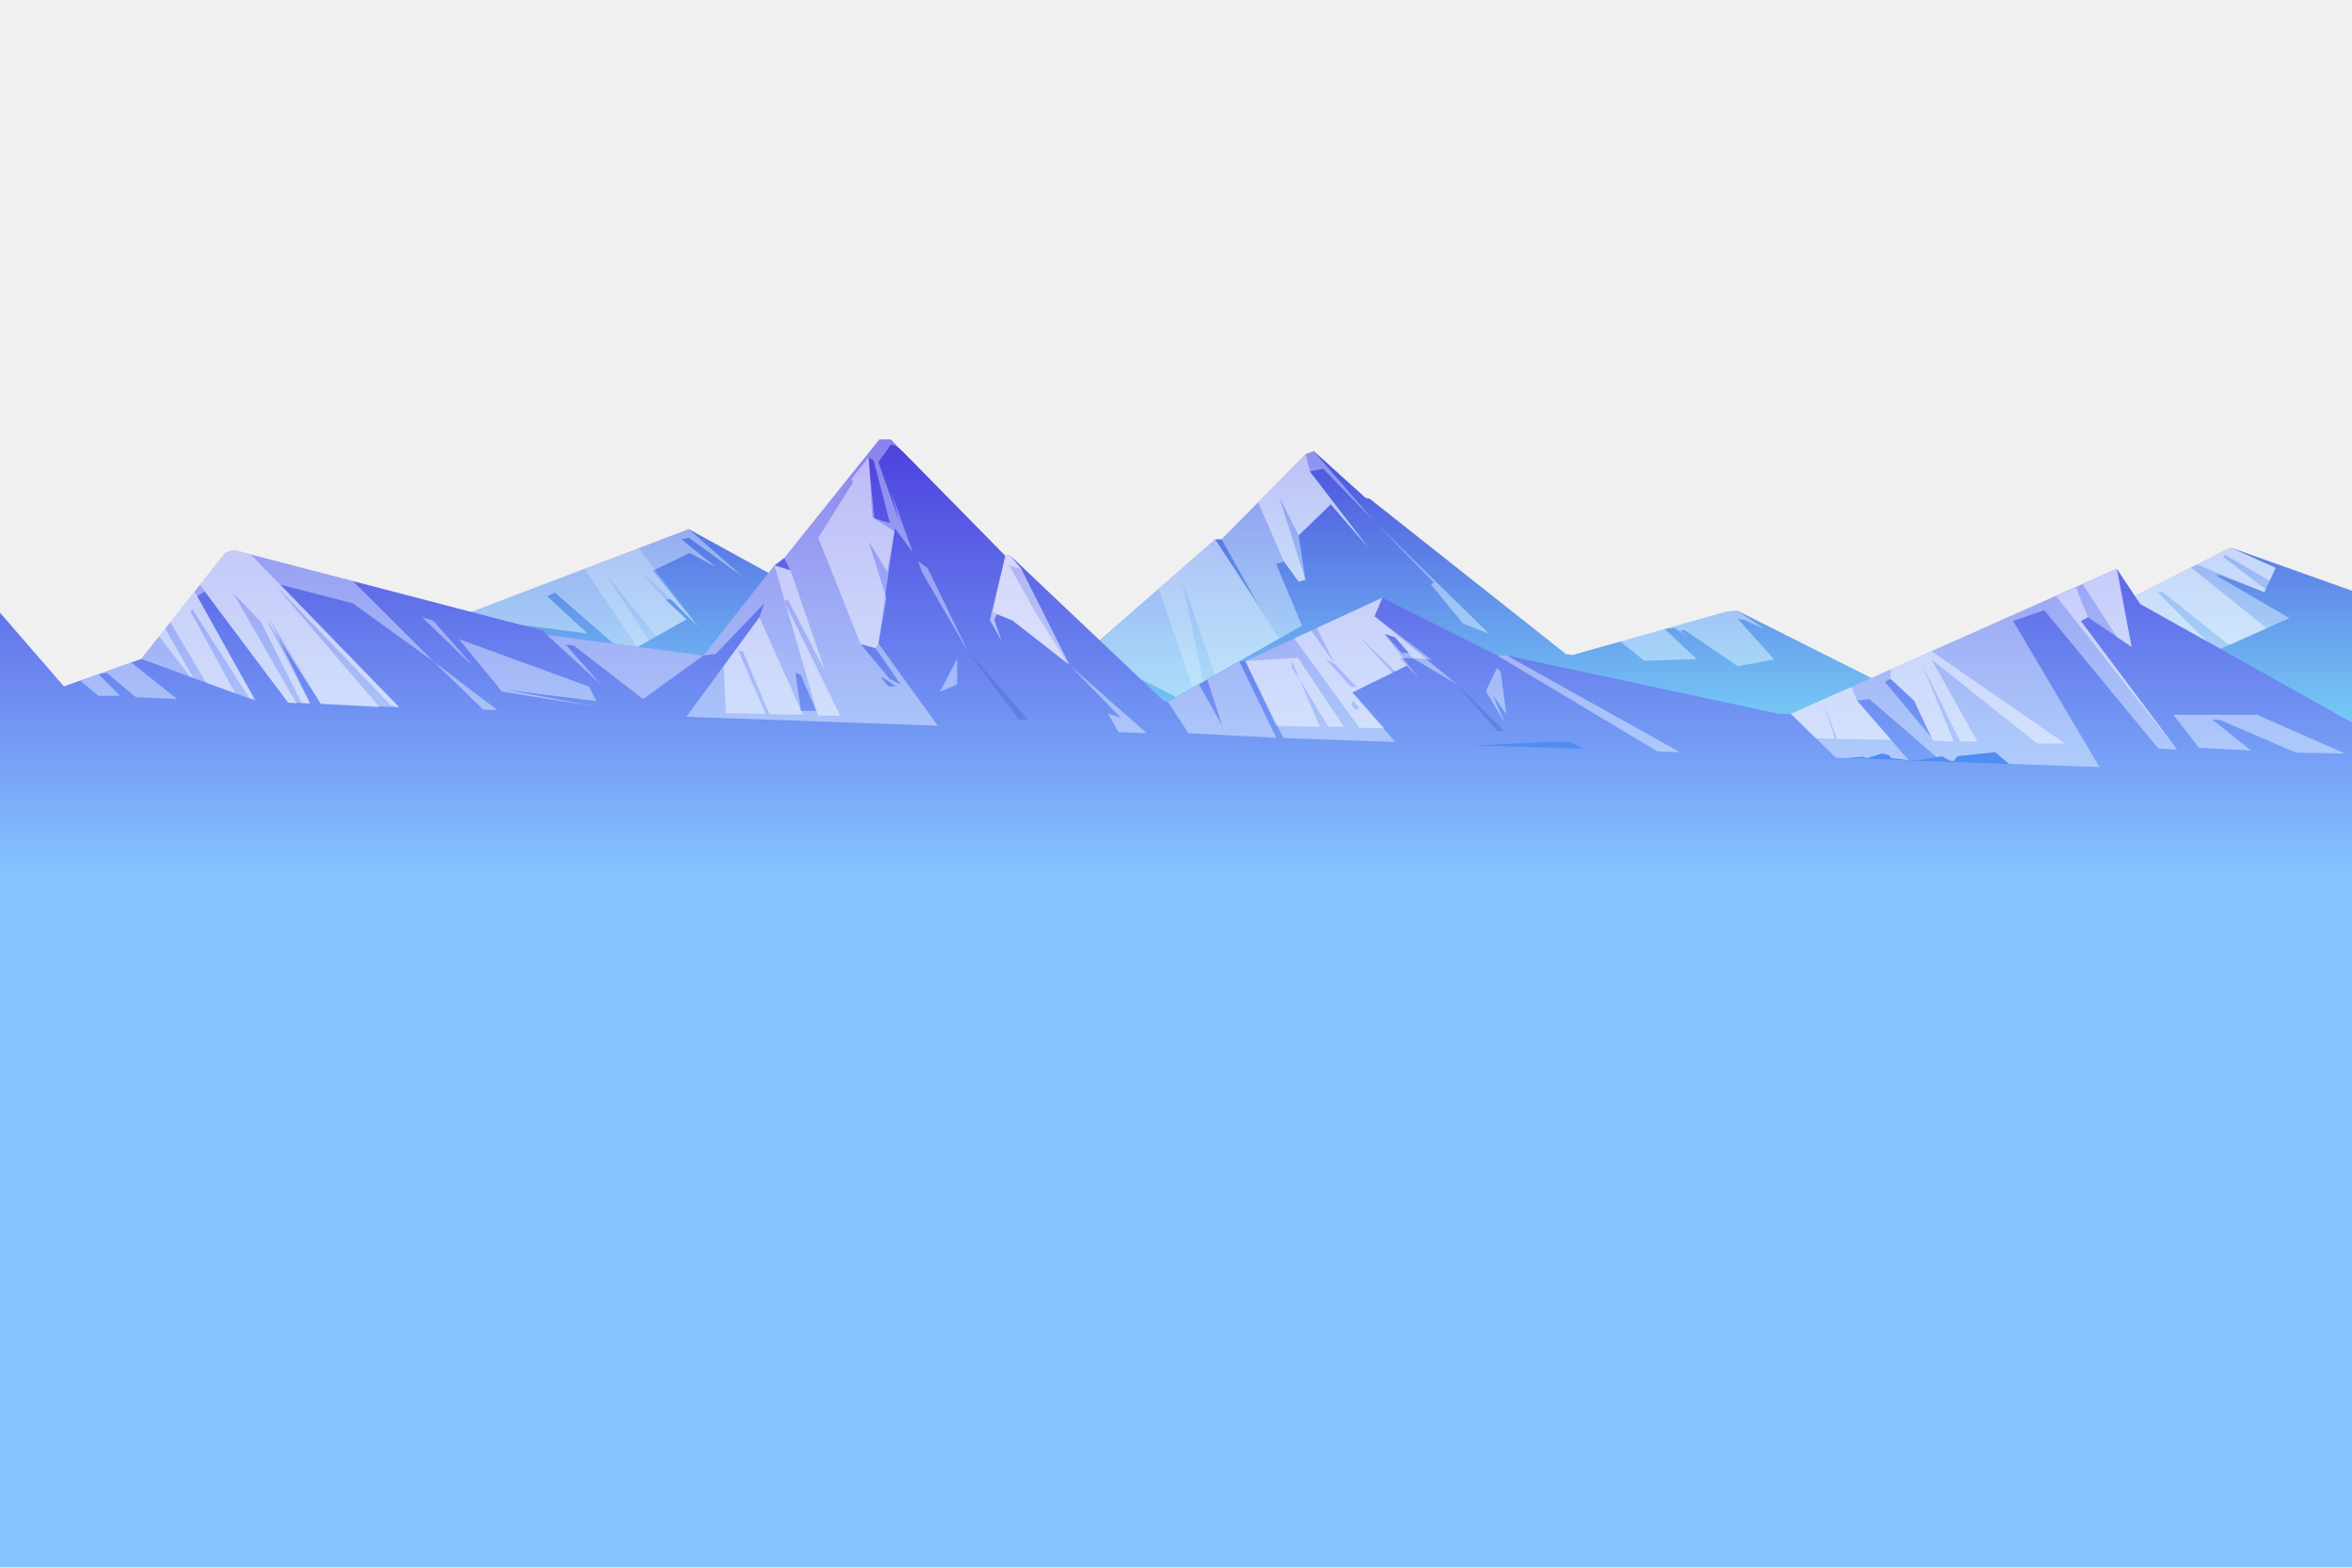
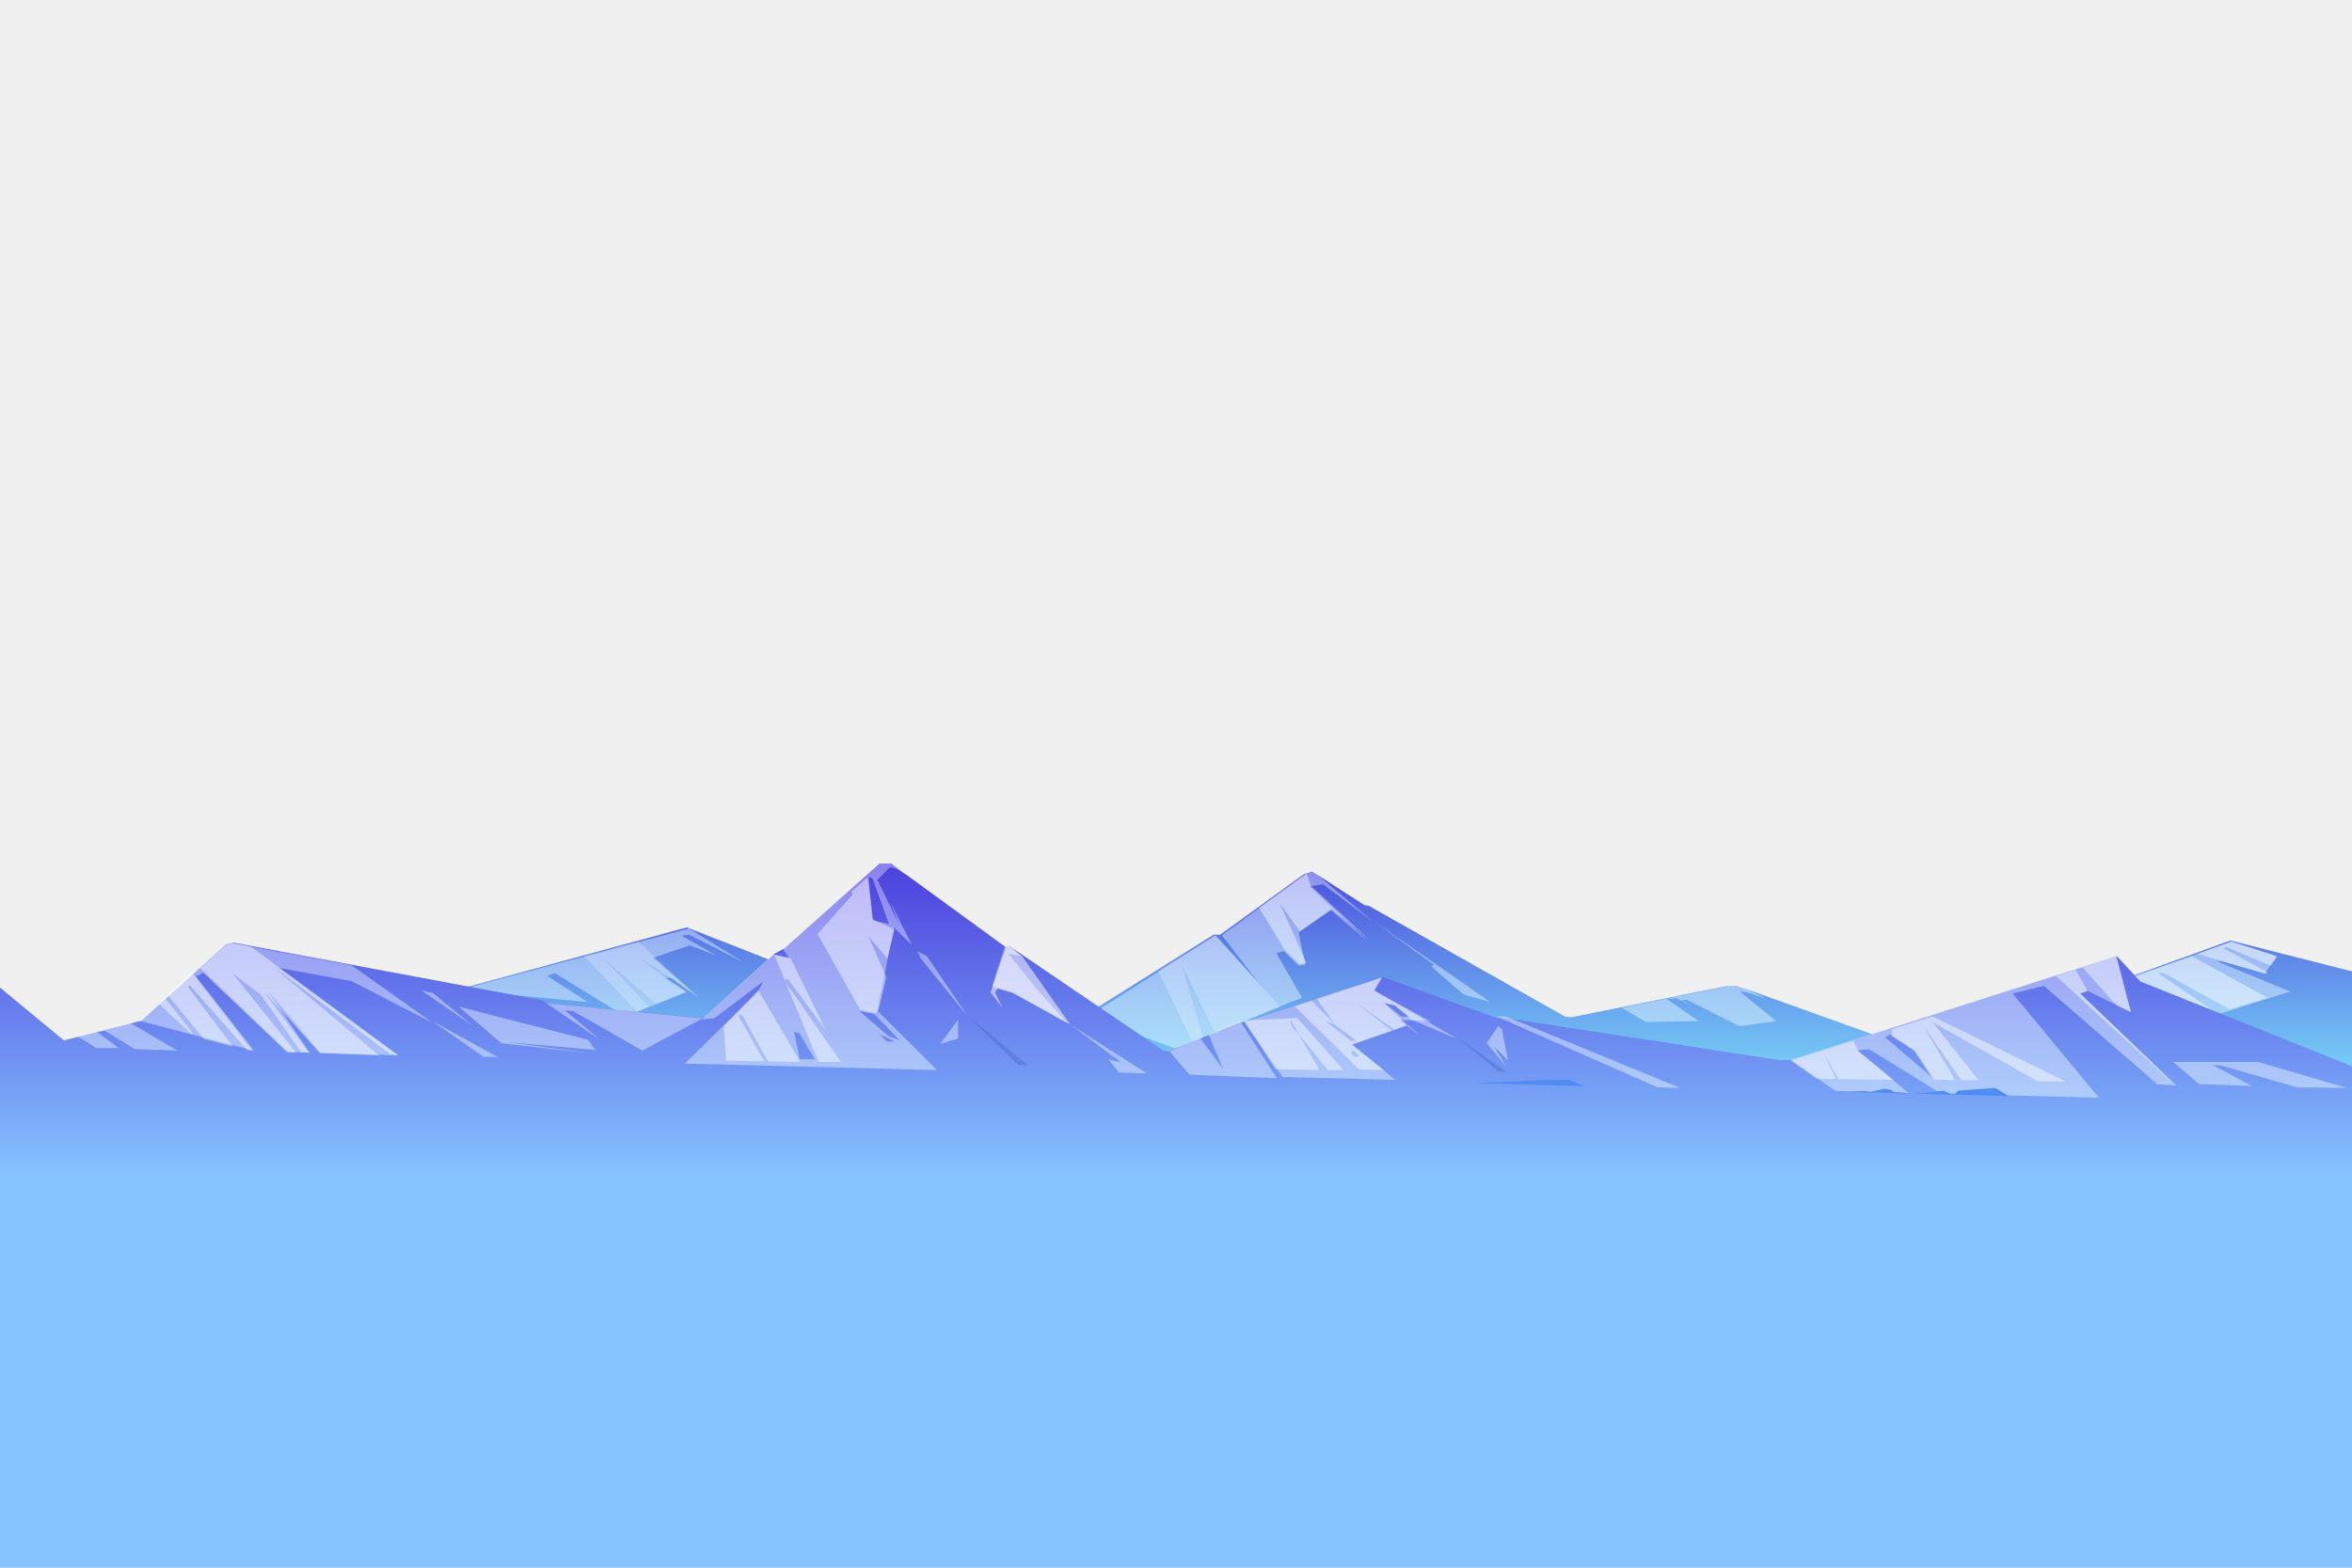
<svg xmlns="http://www.w3.org/2000/svg" width="1446" height="964" viewBox="0 0 1446 964" fill="none">
-   <path fill-rule="evenodd" clip-rule="evenodd" d="M144.595 420.144L215.853 402.246L221.695 402.203L423.451 325.381L481.158 357.088L486.641 358.403L558.688 391.711L564.171 393.012L586.637 400.874L622.251 406.478L525.212 388.251L528.327 387.965L576.172 367.566L586.594 364.393L638.098 390.596L641.472 390.367L650.702 398.93L663.65 404.748L747.051 331.643H751.028L802.733 279.294L807.686 277.378L839.625 306.211L842.037 306.626L962.804 402.246L966.88 402.747L1061.72 375.986L1068.3 375.614L1184.46 433.981L1258.44 391.511L1262.82 391.711L1371.31 336.689L1446 363.263V509.917L144.595 509.703V420.144Z" fill="url(#paint0_linear_4_3674)" />
+   <path fill-rule="evenodd" clip-rule="evenodd" d="M143 637.914L214.345 625.138L220.194 625.108L422.198 570.267L479.975 592.901L485.465 593.84L557.6 617.617L563.09 618.546L585.583 624.158L621.241 628.159L524.084 615.148L527.202 614.944L575.106 600.382L585.54 598.116L637.108 616.821L640.486 616.658L649.727 622.771L662.691 626.924L746.194 574.737H750.176L801.945 537.367L806.903 536L838.882 556.583L841.296 556.879L962.211 625.138L966.293 625.495L1061.25 606.392L1067.83 606.127L1184.14 647.793L1258.21 617.474L1262.59 617.617L1371.22 578.339L1446 597.31V702L143 701.847V637.914Z" fill="url(#paint0_linear_4_3674)" />
  <g style="mix-blend-mode:soft-light">
-     <path fill-rule="evenodd" clip-rule="evenodd" d="M807.686 277.378L844.176 319.863L813.485 288.242L805.274 289.915L841.161 336.689L818.151 310.128L798.427 329.212L802.533 356.53L798.427 357.645L789.384 345.294L784.603 346.795L800.422 384.735L723.007 428.564L668.488 400.802L747.051 331.643L774.311 373.184L751.028 331.643L802.734 279.294L807.686 277.378Z" fill="white" />
+     <path fill-rule="evenodd" clip-rule="evenodd" d="M807.653 536L844 566.63L813.43 543.833L805.251 545.039L840.997 578.761L818.077 559.612L798.431 573.371L802.52 593.066L798.431 593.87L789.422 584.965L784.661 586.048L800.418 613.401L723.306 645L669 624.985L747.256 575.123L774.409 605.073L751.217 575.123L802.72 537.381L807.653 536Z" fill="white" />
  </g>
  <g style="mix-blend-mode:soft-light">
-     <path fill-rule="evenodd" clip-rule="evenodd" d="M915.419 389.624L844.176 319.863L881.441 358.031L879.805 359.518L899.528 383.505L915.419 389.624Z" fill="white" />
+     <path fill-rule="evenodd" clip-rule="evenodd" d="M916 616L844 566L881.661 593.357L880.007 594.422L899.94 611.615L916 616Z" fill="white" />
  </g>
  <g style="mix-blend-mode:soft-light">
-     <path fill-rule="evenodd" clip-rule="evenodd" d="M423.452 325.381L456.769 354.744L423.452 330.713L418.959 331.643L440.06 348.668L423.897 340.062L401.432 350.912L429.093 385.221L412.384 368.496L409.097 368.696L421.988 380.861L384.45 402.161L341.156 364.393L336.376 366.637L361.267 389.624L282.201 379.16L423.452 325.381Z" fill="white" />
+     <path fill-rule="evenodd" clip-rule="evenodd" d="M423.6 571L457 591.651L423.6 574.75L419.096 575.404L440.25 587.378L424.046 581.325L401.526 588.956L429.256 613.086L412.505 601.323L409.21 601.464L422.132 610.02L384.502 625L341.101 598.437L336.309 600.016L361.262 616.183L282 608.823L423.6 571Z" fill="white" />
  </g>
  <g style="mix-blend-mode:soft-light">
-     <path fill-rule="evenodd" clip-rule="evenodd" d="M1068.3 375.614L1084.92 386.836L1072.32 381.218L1068.3 380.475L1090.76 405.548L1068.3 409.665L1035.78 387.465L1032.8 387.708L1037.79 391.511L1029.38 386.207L1023.47 386.779L1043.09 405.305L1010.94 406.292L995.964 394.327L1061.72 375.986L1068.3 375.614Z" fill="white" />
+     <path fill-rule="evenodd" clip-rule="evenodd" d="M1069.49 606L1086.15 614.239L1073.52 610.114L1069.49 609.568L1092 627.977L1069.49 631L1036.9 614.701L1033.91 614.879L1038.92 617.671L1030.49 613.777L1024.56 614.197L1044.23 627.799L1012 628.523L997 619.738L1062.9 606.273L1069.49 606Z" fill="white" />
  </g>
  <g style="mix-blend-mode:soft-light" opacity="0.5">
-     <path fill-rule="evenodd" clip-rule="evenodd" d="M747.052 331.643L786.484 392.626L747.052 414.94L726.912 357.274L739.745 419.086L733.328 422.717L712.399 361.948L747.052 331.643Z" fill="white" />
+     <path fill-rule="evenodd" clip-rule="evenodd" d="M747.08 575L787 619.193L747.08 635.364L726.692 593.574L739.684 638.369L733.188 641L712 596.962L747.08 575Z" fill="white" />
  </g>
  <g style="mix-blend-mode:soft-light">
-     <path fill-rule="evenodd" clip-rule="evenodd" d="M802.734 279.294L805.274 289.915L841.161 336.689L818.151 310.128L798.427 329.212L786.484 305.64L802.533 356.53L798.427 357.645L789.384 345.294L773.507 308.885L802.734 279.294Z" fill="white" />
+     <path fill-rule="evenodd" clip-rule="evenodd" d="M803.376 537L805.93 544.591L842 578.022L818.872 559.038L799.047 572.678L787.043 555.83L803.174 592.203L799.047 593L789.958 584.172L774 558.149L803.376 537Z" fill="white" />
  </g>
  <g style="mix-blend-mode:soft-light" opacity="0.5">
-     <path fill-rule="evenodd" clip-rule="evenodd" d="M392.718 337.089L429.093 385.221L412.384 368.496L392.718 350.255L409.097 368.696L421.988 380.861L403.527 391.339L371.832 352.228L399.034 393.884L391.8 397.986L359.401 349.769L392.718 337.089Z" fill="white" />
+     <path fill-rule="evenodd" clip-rule="evenodd" d="M392.464 579L429 612.986L412.217 601.176L392.464 588.296L408.916 601.318L421.863 609.908L403.321 617.306L371.486 589.689L398.808 619.103L391.542 622L359 587.953L392.464 579Z" fill="white" />
  </g>
  <g style="mix-blend-mode:soft-light">
-     <path fill-rule="evenodd" clip-rule="evenodd" d="M1213.42 417.356L1258.44 391.511L1321.73 437.312L1262.82 391.711L1371.31 336.689L1399.07 349.169L1392.14 364.136L1365.04 353.757L1362.31 353.729L1407.49 380.103L1355.97 403.047L1315.87 375.615H1311.83L1368.84 423.446L1323.09 389.624L1298.89 385.221L1399.81 461.471L1306.13 472.393L1235.24 425.833L1275.97 457.154L1213.42 417.356Z" fill="white" />
+     <path fill-rule="evenodd" clip-rule="evenodd" d="M1214 636.066L1259 617.782L1322.27 650.183L1263.38 617.924L1371.84 579L1399.59 587.828L1392.66 598.416L1365.57 591.075L1362.84 591.054L1408 609.712L1356.5 625.943L1316.42 606.537H1312.37L1369.37 640.374L1323.64 616.447L1299.44 613.333L1400.32 667.274L1306.67 675L1235.81 642.063L1276.52 664.22L1214 636.066Z" fill="white" />
  </g>
  <g style="mix-blend-mode:soft-light">
-     <path fill-rule="evenodd" clip-rule="evenodd" d="M1258.44 391.511L1321.73 437.312L1353.91 464.93L1338.41 466.231L1258.44 402.16L1253.5 404.533L1313.78 451.693L1283.6 457.597L1222.19 412.324L1258.44 391.511Z" fill="white" />
+     <path fill-rule="evenodd" clip-rule="evenodd" d="M1258.32 617L1321.75 650.1L1354 670.06L1338.46 671L1258.32 624.697L1253.37 626.412L1313.78 660.493L1283.54 664.76L1222 632.042L1258.32 617Z" fill="white" />
  </g>
  <g style="mix-blend-mode:soft-light">
-     <path fill-rule="evenodd" clip-rule="evenodd" d="M1371.31 336.689L1399.07 349.169L1395.37 357.145L1368.02 341.192L1366.75 342.436L1392.92 362.435L1392.14 364.136L1350.76 347.124L1371.31 336.689Z" fill="white" />
+     <path fill-rule="evenodd" clip-rule="evenodd" d="M1371.85 579L1400 588.094L1396.24 593.906L1368.51 582.281L1367.22 583.187L1393.76 597.76L1392.97 599L1351 586.604L1371.85 579Z" fill="white" />
  </g>
  <g style="mix-blend-mode:soft-light">
-     <path fill-rule="evenodd" clip-rule="evenodd" d="M1347.21 349.04L1393.52 386.322L1370.36 396.643L1329.67 364.135H1326.38L1362.47 400.159L1355.97 403.047L1307.66 368.967L1347.21 349.04Z" fill="white" />
+     <path fill-rule="evenodd" clip-rule="evenodd" d="M1347.61 588L1394 613.542L1370.81 620.612L1330.04 598.342H1326.75L1362.9 623.022L1356.38 625L1308 601.652L1347.61 588Z" fill="white" />
  </g>
-   <path fill-rule="evenodd" clip-rule="evenodd" d="M1301.4 349.74L1100.98 438.956H1093.68L926.185 402.975H920.342L849.832 367.566L765.641 406.521L761.98 406.849L718.098 431.666L715.126 430.765L620.945 341.463L618.059 341.764L547.735 270.245H540.601L482.163 343.122L476.134 347.682L432.509 403.033L336.376 390.481L333.749 387.765L143.72 338.233L138.595 339.934L86.832 405.191L39.289 422.059L0 376.772V963.721H1446V444.288L1321.73 374.742L1315.87 371.512L1301.4 349.74Z" fill="url(#paint1_linear_4_3674)" />
-   <path opacity="0.53" fill-rule="evenodd" clip-rule="evenodd" d="M620.945 341.463L627.921 349.883L657.506 408.879L622.438 381.504L612.806 377.616L611.298 381.332L615.863 394.184L608.557 381.332L618.059 341.763L620.945 341.463Z" fill="white" />
+   <path fill-rule="evenodd" clip-rule="evenodd" d="M1301.4 587.943L1100.98 651.85H1093.68L926.185 626.076H920.342L849.832 600.712L765.641 628.616L761.98 628.851L718.098 646.628L715.126 645.982L620.945 582.015L618.059 582.23L547.735 531H540.601L482.163 583.202L476.134 586.469L432.509 626.117L336.376 617.127L333.749 615.181L143.72 579.7L138.595 580.919L86.832 627.663L39.289 639.746L0 607.307V964H1446V655.669L1321.73 605.853L1315.87 603.539L1301.4 587.943Z" fill="url(#paint1_linear_4_3674)" />
+   <path opacity="0.53" fill-rule="evenodd" clip-rule="evenodd" d="M621.401 582L628.384 587.995L658 630L622.895 610.509L613.253 607.74L611.745 610.387L616.314 619.537L609 610.387L618.513 582.214L621.401 582Z" fill="white" />
  <g style="mix-blend-mode:soft-light">
-     <path fill-rule="evenodd" clip-rule="evenodd" d="M576.517 446.261L540.056 395.642L550.19 324.867L561.157 339.562L547.865 302.681L553.52 322.58L540.056 284.168L547.735 273.404L550.463 274.048L566.971 286.499L547.735 270.231H540.558L482.12 343.136L485.938 350.727L476.076 347.696L432.51 403.033L440.06 402.118L469.918 370.954L466.904 379.531L422.031 440.743L576.517 446.261ZM541.434 416.313L544.075 417.328L550.649 422.059H546.042L541.434 416.313ZM501.7 437.098H492.369L489.067 413.783L492.369 415.126L501.7 437.098ZM537.515 318.834L533.998 281.281L537.084 283.068L547.133 321.665L537.515 318.834ZM553.764 420.93L546.989 417.471L529.103 396.028L538.233 398.558L553.764 420.93Z" fill="white" />
+     <path fill-rule="evenodd" clip-rule="evenodd" d="M576 658L539.418 621.48L549.586 570.418L560.589 581.02L547.253 554.412L552.927 568.768L539.418 541.056L547.123 533.29L549.859 533.754L566.422 542.737L547.123 531H539.922L481.289 583.599L485.12 589.075L475.226 586.889L431.514 626.812L439.09 626.152L469.047 603.669L466.022 609.857L421 654.019L576 658ZM540.8 636.393L543.45 637.126L550.047 640.539H545.423L540.8 636.393ZM500.934 651.389H491.572L488.26 634.568L491.572 635.537L500.934 651.389ZM536.868 566.066L533.34 538.972L536.436 540.261L546.518 568.108L536.868 566.066ZM553.172 639.725L546.374 637.229L528.428 621.758L537.588 623.584L553.172 639.725Z" fill="white" />
  </g>
  <g style="mix-blend-mode:soft-light">
-     <path fill-rule="evenodd" clip-rule="evenodd" d="M564.444 345.152L570.201 349.197L595.135 400.602L566.913 351.985L564.444 345.152Z" fill="white" />
+     <path fill-rule="evenodd" clip-rule="evenodd" d="M564 585L569.814 587.918L595 625L566.494 589.929L564 585Z" fill="white" />
  </g>
  <g style="mix-blend-mode:soft-light">
-     <path fill-rule="evenodd" clip-rule="evenodd" d="M705.006 450.835L657.506 408.879L689.101 441.415L681.249 438.87L687.723 450.221L705.006 450.835Z" fill="white" />
+     <path fill-rule="evenodd" clip-rule="evenodd" d="M705 660L658 630L689.262 653.264L681.493 651.445L687.899 659.56L705 660Z" fill="white" />
  </g>
  <g style="mix-blend-mode:soft-light">
-     <path fill-rule="evenodd" clip-rule="evenodd" d="M765.627 406.506L789.097 453.837L857.755 456.268L831.4 425.776L865.737 408.894L872.914 417.842L860.426 404.605L868.665 404.777L895.738 420.873L845.066 378.988L849.889 367.552L765.627 406.506ZM851.238 389.795L857.669 391.825L866.526 401.532H861.789L851.238 389.795ZM830.654 433.195L831.946 430.922L835.778 435.483L833.223 436.483L830.654 433.195ZM814.993 405.377L820.735 408.393L834.199 422.46H830.682L814.993 405.377Z" fill="white" />
+     <path fill-rule="evenodd" clip-rule="evenodd" d="M765 628.663L788.63 662.274L857.758 664L831.223 642.347L865.794 630.358L873.02 636.713L860.446 627.313L868.742 627.434L896 638.865L844.982 609.121L849.838 601L765 628.663ZM851.196 616.796L857.671 618.237L866.589 625.13H861.819L851.196 616.796ZM830.471 647.616L831.772 646.001L835.631 649.24L833.058 649.95L830.471 647.616ZM814.703 627.861L820.484 630.003L834.041 639.992H830.5L814.703 627.861Z" fill="white" />
  </g>
  <g style="mix-blend-mode:soft-light">
-     <path fill-rule="evenodd" clip-rule="evenodd" d="M761.98 406.849L784.604 453.666L730.572 450.836L718.098 431.666L737.175 420.873L751.358 446.261L742.314 417.971L761.98 406.849Z" fill="white" />
+     <path fill-rule="evenodd" clip-rule="evenodd" d="M762.549 628L785 663L731.379 660.884L719 646.553L737.932 638.484L752.007 657.464L743.032 636.315L762.549 628Z" fill="white" />
  </g>
  <g style="mix-blend-mode:soft-light">
-     <path fill-rule="evenodd" clip-rule="evenodd" d="M920.342 402.975L1018.93 462.014L1032.8 462.515L926.185 402.975H920.342Z" fill="white" />
+     <path fill-rule="evenodd" clip-rule="evenodd" d="M920 625L1019.07 668.63L1033 669L925.871 625H920Z" fill="white" />
  </g>
  <g style="mix-blend-mode:soft-light">
-     <path fill-rule="evenodd" clip-rule="evenodd" d="M1101.01 438.913L1128.66 465.874L1173.47 467.504L1141.72 430.837L1149.24 429.85L1193.66 468.218L1290.77 471.678L1237.65 381.847L1256.83 375.228L1326.86 460.213L1338.45 460.985L1279.3 381.847L1283.69 379.546L1310.52 397.786L1301.45 349.712L1101.01 438.913ZM1158.95 419.372L1162.26 417.371L1176.82 430.808L1187.5 453.68L1158.95 419.372Z" fill="white" />
+     <path fill-rule="evenodd" clip-rule="evenodd" d="M1101 651.629L1128.6 670.86L1173.33 672.022L1141.63 645.867L1149.14 645.164L1193.47 672.532L1290.4 675L1237.39 610.923L1256.53 606.201L1326.42 666.822L1338 667.373L1278.95 610.923L1283.34 609.281L1310.12 622.292L1301.06 588L1101 651.629ZM1158.83 637.689L1162.14 636.262L1176.67 645.847L1187.33 662.162L1158.83 637.689Z" fill="white" />
  </g>
  <g style="mix-blend-mode:soft-light">
-     <path fill-rule="evenodd" clip-rule="evenodd" d="M336.375 390.481L369.363 420.873L347.73 396.285L352.869 397.057L395.402 429.865L432.509 403.033L336.375 390.481Z" fill="white" />
+     <path fill-rule="evenodd" clip-rule="evenodd" d="M336 617L368.941 639.379L347.339 621.274L352.471 621.842L394.945 646L432 626.242L336 617Z" fill="white" />
  </g>
  <g style="mix-blend-mode:soft-light">
-     <path fill-rule="evenodd" clip-rule="evenodd" d="M216.901 357.317L266.626 406.849L216.901 370.969L172.372 359.533L245.438 434.911L197.192 432.752L162.884 379.56L190.632 432.524L177.152 432.037L125.805 363.807L121.226 366.637L157.013 430.851L86.832 405.191L138.595 339.934L143.72 338.233L216.901 357.317Z" fill="white" />
+     <path fill-rule="evenodd" clip-rule="evenodd" d="M216.218 593.62L266 628.972L216.218 603.364L171.638 595.202L244.788 649L196.486 647.459L162.139 609.496L189.919 647.296L176.424 646.949L125.018 598.252L120.434 600.273L156.261 646.102L86 627.789L137.823 581.214L142.953 580L216.218 593.62Z" fill="white" />
  </g>
  <g style="mix-blend-mode:soft-light">
-     <path fill-rule="evenodd" clip-rule="evenodd" d="M305.8 436.626L266.626 406.849L297.043 436.312L305.8 436.626Z" fill="white" />
+     <path fill-rule="evenodd" clip-rule="evenodd" d="M306 650L266 628L297.059 649.768L306 650Z" fill="white" />
  </g>
  <g style="mix-blend-mode:soft-light">
-     <path fill-rule="evenodd" clip-rule="evenodd" d="M259.506 379.56L266.626 381.861L291.287 410.166L259.506 379.56Z" fill="white" />
+     <path fill-rule="evenodd" clip-rule="evenodd" d="M259 609L266.169 610.654L291 631L259 609Z" fill="white" />
  </g>
-   <path fill-rule="evenodd" clip-rule="evenodd" d="M1235.24 469.891L1226.66 462.515L1203.46 464.988L1201.19 467.947L1198.61 467.69L1194.04 465.074L1182.82 466.932L1175.23 467.59L1163 466.203L1161.09 464.23L1156.97 463.301L1147.92 466.203L1145.28 465.331L1135.03 466.146L1235.24 469.891Z" fill="#4F8DF4" />
-   <path fill-rule="evenodd" clip-rule="evenodd" d="M973.785 460.413L965 456.268H951.033L906.921 458.341L973.785 460.413Z" fill="#4F8DF4" />
+   <path fill-rule="evenodd" clip-rule="evenodd" d="M1235 674L1226.61 669L1203.92 670.676L1201.7 672.682L1199.17 672.508L1194.71 670.735L1183.73 671.994L1176.31 672.44L1164.35 671.5L1162.48 670.163L1158.45 669.533L1149.61 671.5L1147.02 670.909L1137 671.461L1235 674Z" fill="#4F8DF4" />
+   <path fill-rule="evenodd" clip-rule="evenodd" d="M974 668L965.197 664H951.202L907 666L974 668Z" fill="#4F8DF4" />
  <g style="mix-blend-mode:soft-light">
-     <path fill-rule="evenodd" clip-rule="evenodd" d="M534.041 281.295L491.565 333.987L523.619 294.075L524.308 296.734L503.078 330.699L529.103 396.042L538.233 398.573L540.056 395.642L544.936 367.995L534.041 332.729L545.467 351.642L549.846 326.825L536.366 317.891L534.041 281.295Z" fill="white" />
+     <path fill-rule="evenodd" clip-rule="evenodd" d="M534 539L491 576.741L523.45 548.154L524.148 550.058L502.655 574.386L529.001 621.188L538.244 623L540.089 620.901L545.03 601.099L534 575.84L545.568 589.386L550 571.611L536.354 565.212L534 539Z" fill="white" />
  </g>
  <g style="mix-blend-mode:soft-light">
-     <path fill-rule="evenodd" clip-rule="evenodd" d="M476.119 347.682L485.995 350.727L507.255 412.596L484.531 368.996L481.976 369.339L516.514 440.086H502.977L476.119 347.682Z" fill="white" />
+     <path fill-rule="evenodd" clip-rule="evenodd" d="M476 587L486.024 589.175L507.602 633.365L484.538 602.224L481.945 602.469L517 653H503.261L476 587Z" fill="white" />
  </g>
  <g style="mix-blend-mode:soft-light">
-     <path fill-rule="evenodd" clip-rule="evenodd" d="M622.438 381.504L656.258 407.907L636.649 376.729L620.428 347.682L627.921 349.883L620.945 341.463L618.059 341.763L610.48 376.015L612.806 377.616L622.438 381.504Z" fill="white" />
+     <path fill-rule="evenodd" clip-rule="evenodd" d="M622.016 610.323L656 629L636.296 606.946L619.996 586.399L627.526 587.956L620.516 582L617.616 582.212L610 606.44L612.337 607.573L622.016 610.323Z" fill="white" />
  </g>
  <g style="mix-blend-mode:soft-light">
-     <path fill-rule="evenodd" clip-rule="evenodd" d="M466.904 379.56L493.661 439.557L473.033 439.085L456.769 400.602L453.855 399.931L470.636 439.028L446.362 438.456L444.883 409.565L466.904 379.56Z" fill="white" />
+     <path fill-rule="evenodd" clip-rule="evenodd" d="M466.218 609L492 653L472.124 652.654L456.453 624.432L453.645 623.939L469.814 652.612L446.425 652.193L445 631.005L466.218 609Z" fill="white" />
  </g>
  <g style="mix-blend-mode:soft-light">
-     <path fill-rule="evenodd" clip-rule="evenodd" d="M865.737 408.893L851.167 389.795L857.598 391.825L868.665 404.748L877.149 405.234L880.651 406.077L845.008 378.988L849.832 367.566L809.452 386.178L820.706 408.336L806.15 387.765L795.729 392.597L835.778 447.505L851.167 447.862L831.4 425.79L856.004 413.668L834.171 389.795L857.641 412.882L865.737 408.893Z" fill="white" />
+     <path fill-rule="evenodd" clip-rule="evenodd" d="M865.247 630.337L850.836 616.78L857.197 618.221L868.144 627.394L876.535 627.739L880 628.338L844.744 609.108L849.515 601L809.574 614.212L820.706 629.941L806.308 615.339L796 618.769L835.615 657.746L850.836 658L831.284 642.332L855.621 633.727L834.024 616.78L857.239 633.168L865.247 630.337Z" fill="white" />
  </g>
  <g style="mix-blend-mode:soft-light">
-     <path fill-rule="evenodd" clip-rule="evenodd" d="M797.982 404.505L765.627 406.52L784.604 446.261L811.476 446.947L793.762 405.677L794.307 410.394L816.787 446.947H826.275L797.982 404.505Z" fill="white" />
+     <path fill-rule="evenodd" clip-rule="evenodd" d="M797.543 626L765 627.52L784.087 657.483L811.115 658L793.298 626.884L793.847 630.441L816.457 658H826L797.543 626Z" fill="white" />
  </g>
  <g style="mix-blend-mode:soft-light">
-     <path fill-rule="evenodd" clip-rule="evenodd" d="M1162.48 411.581L1162.23 417.413L1176.79 430.851L1188.39 455.439L1201.19 455.996L1181.71 408.708L1205.14 455.996H1215.69L1187.47 405.506L1252.43 457.197H1269.49L1187.47 400.459L1162.48 411.581Z" fill="white" />
+     <path fill-rule="evenodd" clip-rule="evenodd" d="M1163.24 632.841L1163 636.953L1177.52 646.426L1189.09 663.76L1201.86 664.153L1182.43 630.815L1205.8 664.153H1216.33L1188.17 628.558L1252.97 665H1270L1188.17 625L1163.24 632.841Z" fill="white" />
  </g>
  <g style="mix-blend-mode:soft-light">
-     <path fill-rule="evenodd" clip-rule="evenodd" d="M1138.29 422.402L1141.72 430.851L1162.68 454.967L1129.53 454.338L1120.89 432.523L1128.08 454.309L1116.44 454.038L1100.98 438.956L1138.29 422.402Z" fill="white" />
+     <path fill-rule="evenodd" clip-rule="evenodd" d="M1139.1 640L1142.6 646.227L1164 664L1130.15 663.536L1121.33 647.459L1128.67 663.515L1116.79 663.315L1101 652.2L1139.1 640Z" fill="white" />
  </g>
  <g style="mix-blend-mode:soft-light">
-     <path fill-rule="evenodd" clip-rule="evenodd" d="M245.438 434.911L154.113 340.949L143.72 338.233L138.596 339.934L123.006 359.575L177.152 432.037L182.248 432.524L143.333 364.607L160.329 382.348L185.536 432.338L190.632 432.524L165.066 379.56L197.192 432.752L233.38 434.911L168.181 358.703L240.328 433.667L245.438 434.911Z" fill="white" />
+     <path fill-rule="evenodd" clip-rule="evenodd" d="M245 649L153.997 581.938L143.641 580L138.534 581.214L123 595.232L176.955 646.949L182.033 647.296L143.255 598.824L160.191 611.485L185.309 647.164L190.387 647.296L164.911 609.496L196.924 647.459L232.985 649L168.015 594.61L239.908 648.112L245 649Z" fill="white" />
  </g>
-   <path opacity="0.2" fill-rule="evenodd" clip-rule="evenodd" d="M626.457 442.644L595.135 400.602L632.213 442.773L626.457 442.644Z" fill="#223995" />
-   <path opacity="0.2" fill-rule="evenodd" clip-rule="evenodd" d="M895.681 420.873L924.835 449.578L920.342 449.478L895.681 420.873Z" fill="#223995" />
+   <path opacity="0.2" fill-rule="evenodd" clip-rule="evenodd" d="M626.256 654.908L595 625L632 655L626.256 654.908Z" fill="#223995" />
+   <path opacity="0.2" fill-rule="evenodd" clip-rule="evenodd" d="M896 638L926 659L921.377 658.927L896 638Z" fill="#223995" />
  <g style="mix-blend-mode:soft-light">
-     <path fill-rule="evenodd" clip-rule="evenodd" d="M920.342 410.709L913.495 424.933L925.223 444.703L917.873 427.706L926.099 439.128L922.668 413.268L920.342 410.709Z" fill="white" />
+     <path fill-rule="evenodd" clip-rule="evenodd" d="M921.063 631L914 641.46L926.097 656L918.516 643.5L927 651.9L923.461 632.882L921.063 631Z" fill="white" />
  </g>
  <g style="mix-blend-mode:soft-light">
-     <path fill-rule="evenodd" clip-rule="evenodd" d="M588.46 405.062L577.866 425.447L588.46 420.873V405.062Z" fill="white" />
+     <path fill-rule="evenodd" clip-rule="evenodd" d="M589 627L578 642L589 638.634V627Z" fill="white" />
  </g>
  <g style="mix-blend-mode:soft-light">
-     <path fill-rule="evenodd" clip-rule="evenodd" d="M282.201 393.026L308.642 425.304L366.679 434.539L312.116 424.318L366.679 431.151L362.071 422.174L282.201 393.026Z" fill="white" />
+     <path fill-rule="evenodd" clip-rule="evenodd" d="M282 619L308.292 641.549L366 648L311.746 640.86L366 645.633L361.418 639.362L282 619Z" fill="white" />
  </g>
  <g style="mix-blend-mode:soft-light">
-     <path fill-rule="evenodd" clip-rule="evenodd" d="M1336.14 439.557H1387.63L1441.62 463.329L1411.55 462.829L1365.04 442.773L1360.09 442.43L1383.92 461.5L1351.92 459.827L1336.14 439.557Z" fill="white" />
+     <path fill-rule="evenodd" clip-rule="evenodd" d="M1336 653H1388.23L1443 669L1412.49 668.663L1365.31 655.165L1360.29 654.934L1384.46 667.768L1352 666.643L1336 653Z" fill="white" />
  </g>
  <g style="mix-blend-mode:soft-light">
-     <path fill-rule="evenodd" clip-rule="evenodd" d="M1301.4 349.726L1310.46 397.815L1301.4 391.639L1280.39 359.089L1276.17 360.962L1283.65 379.56L1279.25 381.861L1338.41 461.014L1264.18 366.637L1301.4 349.726Z" fill="white" />
+     <path fill-rule="evenodd" clip-rule="evenodd" d="M1301.11 588L1310.14 622.569L1301.11 618.13L1280.16 594.731L1275.95 596.077L1283.41 609.446L1279.03 611.101L1338 668L1264 600.157L1301.11 588Z" fill="white" />
  </g>
  <g style="mix-blend-mode:soft-light">
-     <path fill-rule="evenodd" clip-rule="evenodd" d="M119.633 363.849L156.338 429.65L153.525 429.579L118.269 374.614L117.178 376.015L144.596 426.305L126.767 419.786L104.704 382.676L119.633 363.849Z" fill="white" />
+     <path fill-rule="evenodd" clip-rule="evenodd" d="M118.035 598L155 646L152.166 645.948L116.661 605.852L115.563 606.874L143.175 643.56L125.22 638.805L103 611.734L118.035 598Z" fill="white" />
  </g>
  <g style="mix-blend-mode:soft-light">
-     <path fill-rule="evenodd" clip-rule="evenodd" d="M101.603 386.564L118.843 416.899L116.948 416.198L97.842 391.31L101.603 386.564Z" fill="white" />
+     <path fill-rule="evenodd" clip-rule="evenodd" d="M101.761 614L119 636L117.105 635.492L98 617.442L101.761 614Z" fill="white" />
  </g>
  <g style="mix-blend-mode:soft-light">
-     <path fill-rule="evenodd" clip-rule="evenodd" d="M80.688 407.378L108.867 429.864L83.473 428.707L65.573 413.782L60.606 414.497L73.74 427.806L60.606 427.892L49.467 418.614L80.688 407.378Z" fill="white" />
+     <path fill-rule="evenodd" clip-rule="evenodd" d="M80.063 629L109 646L82.922 645.125L64.54 633.842L59.439 634.382L72.928 644.444L59.439 644.509L48 637.495L80.063 629Z" fill="white" />
  </g>
  <defs>
-     <linearGradient id="paint0_linear_4_3674" x1="795.298" y1="509.917" x2="795.298" y2="277.378" gradientUnits="userSpaceOnUse">
+     <linearGradient id="paint0_linear_4_3674" x1="794.5" y1="702" x2="794.5" y2="536" gradientUnits="userSpaceOnUse">
      <stop offset="0.01" stop-color="#86F9FF" />
      <stop offset="1" stop-color="#4C51DD" />
    </linearGradient>
-     <linearGradient id="paint1_linear_4_3674" x1="723.007" y1="542.367" x2="723.007" y2="270.231" gradientUnits="userSpaceOnUse">
+     <linearGradient id="paint1_linear_4_3674" x1="723.007" y1="725.924" x2="723.007" y2="530.99" gradientUnits="userSpaceOnUse">
      <stop offset="0.01" stop-color="#86C4FF" />
      <stop offset="1" stop-color="#4C40DD" />
    </linearGradient>
  </defs>
</svg>
